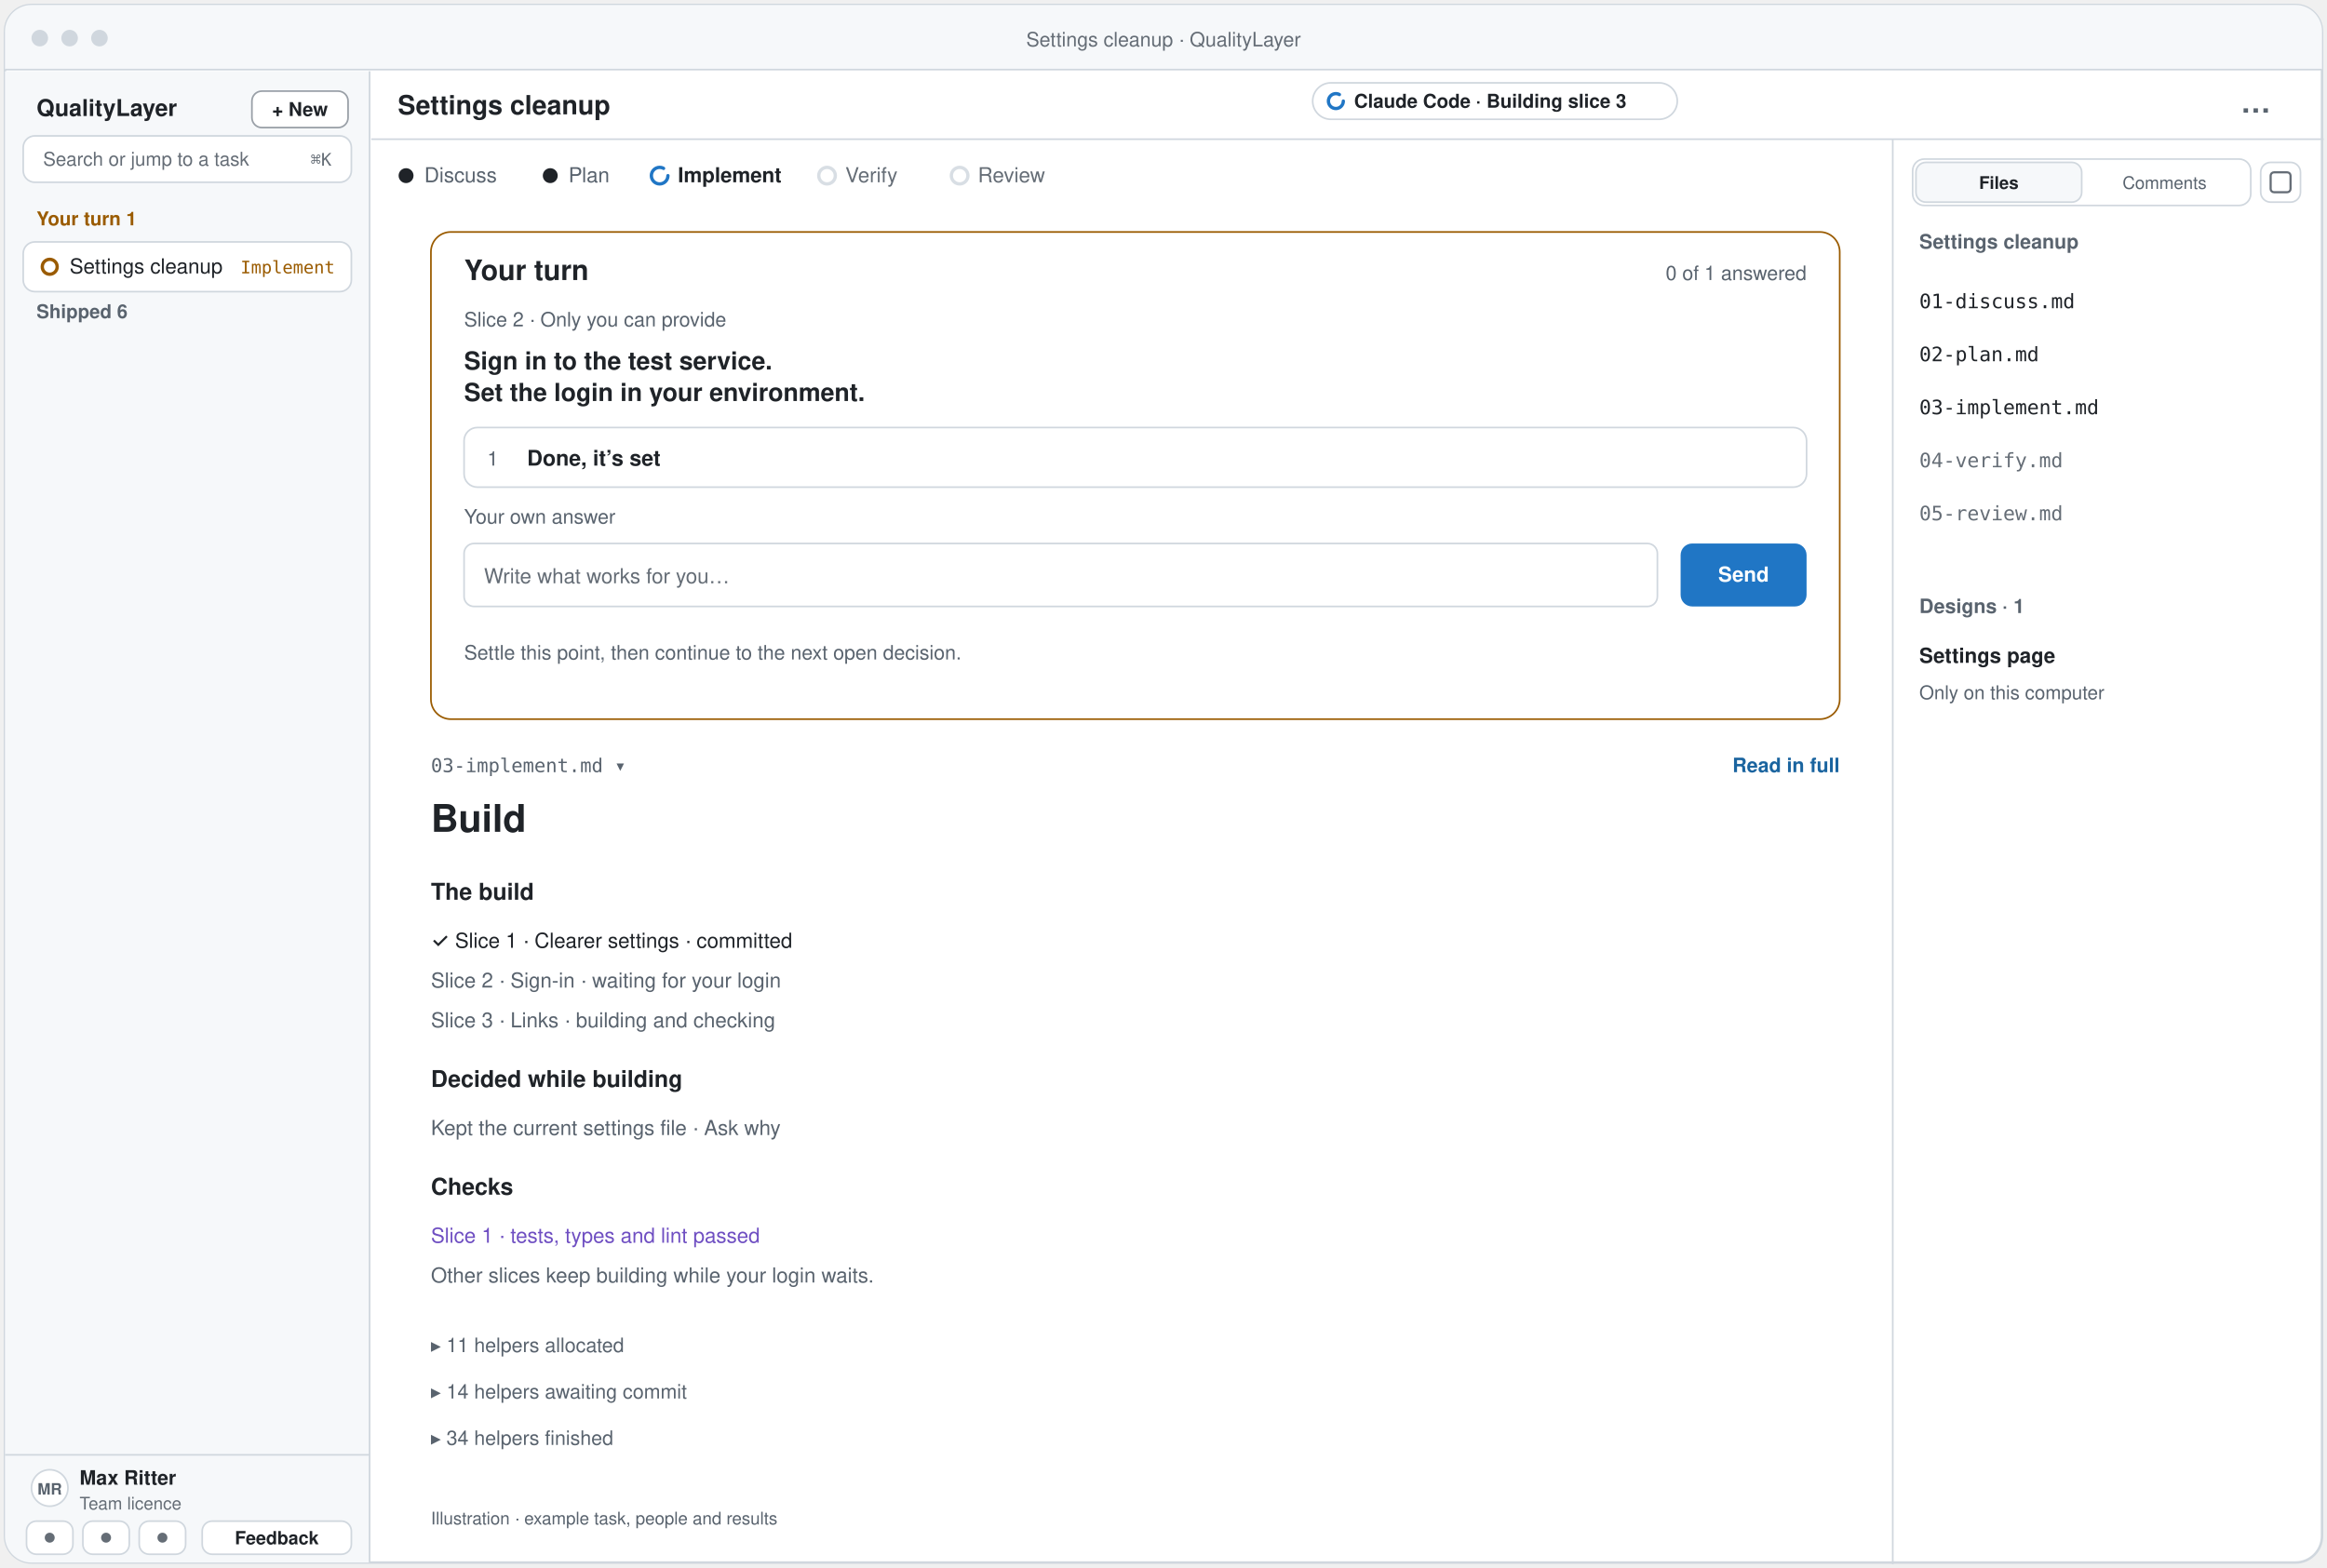
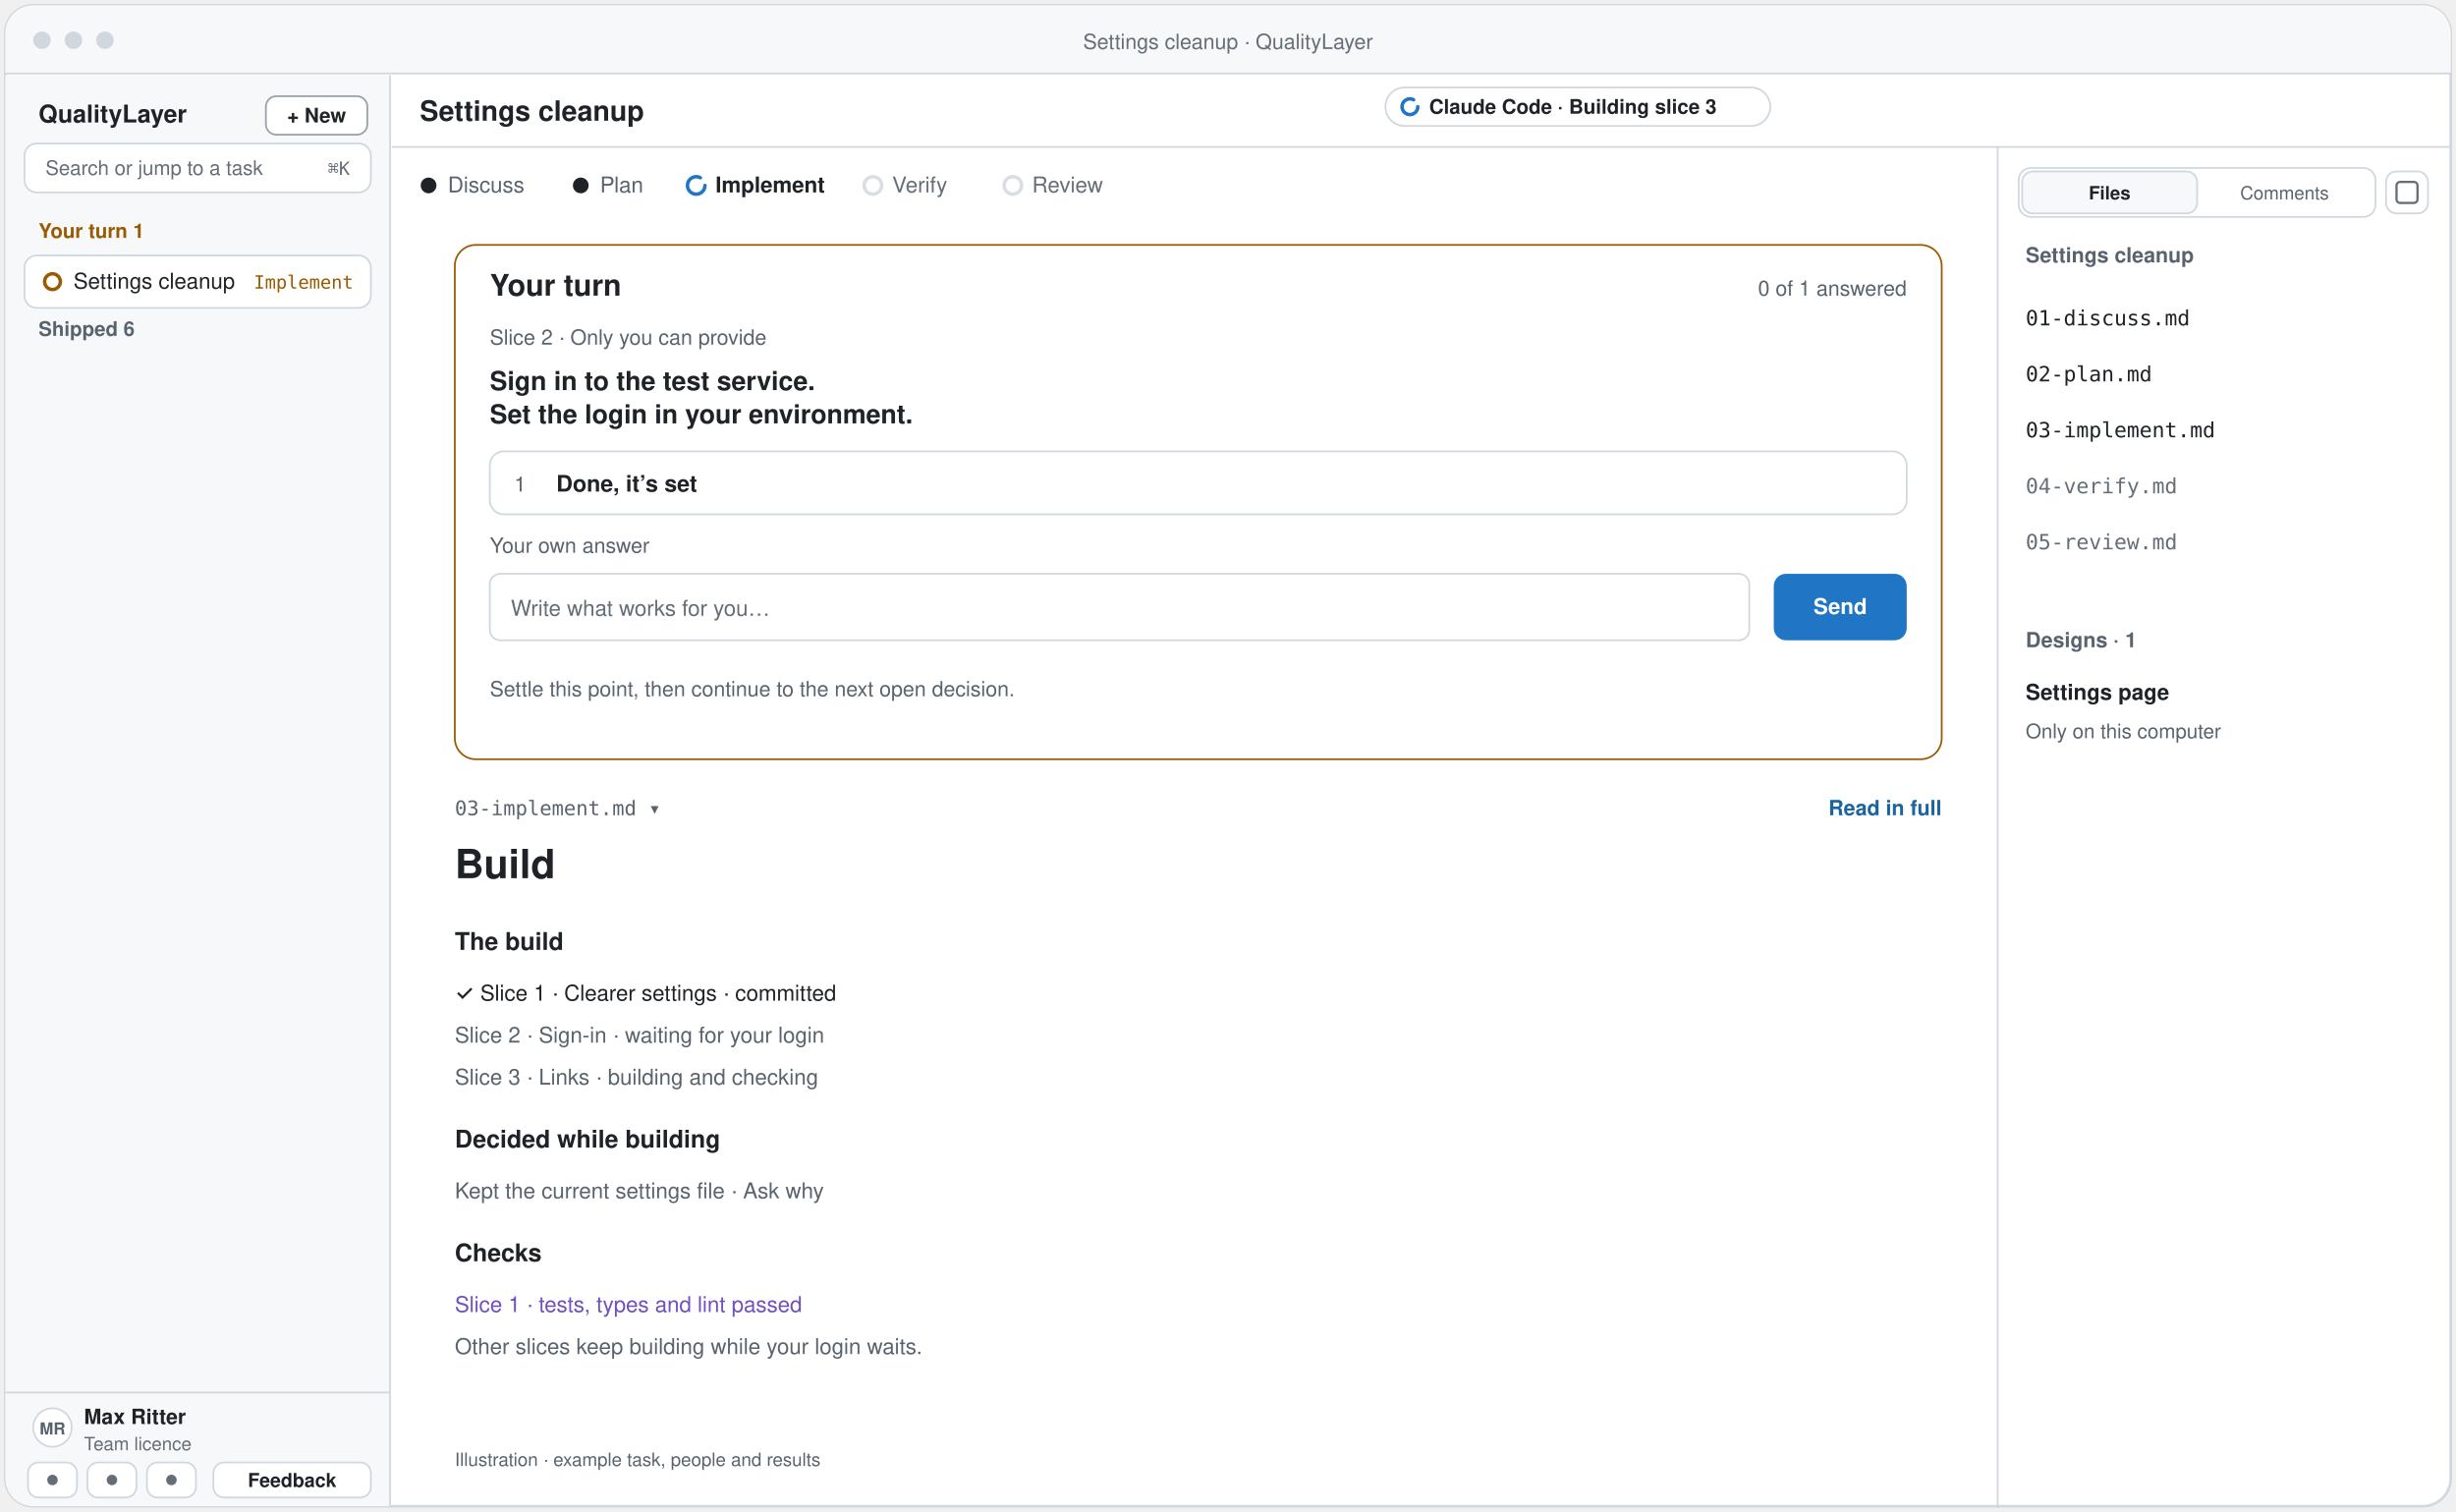
- <svg xmlns="http://www.w3.org/2000/svg" style="background:#ffffff" width="1404" height="946" viewBox="-2 -2 1404 946" role="img" aria-label="Implement: named agent status, one focused Your turn card above the work, visible own words and Send for questions, and Files / Comments with designs within Files">
-   <rect x="1" y="1" width="1398" height="940" rx="16" fill="#ffffff" stroke="#d0d7de" stroke-width="1.5" />
+ <svg xmlns="http://www.w3.org/2000/svg" style="background:#ffffff" width="1404" height="864" viewBox="-2 -2 1404 864" role="img" aria-label="Implement: named agent status, one focused Your turn card above the work, visible own words and Send for questions, and Files / Comments with designs within Files">
+   <rect x="1" y="1" width="1398" height="858" rx="16" fill="#ffffff" stroke="#d0d7de" stroke-width="1.5" />
  <path d="M1 17 a16 16 0 0 1 16 -16 H1383 a16 16 0 0 1 16 16 V40 H1 Z" fill="#f6f8fa" />
  <line x1="1" y1="40" x2="1399" y2="40" stroke="#d0d7de" />
  <circle cx="22" cy="21" r="5" fill="#d0d7de" />
  <circle cx="40" cy="21" r="5" fill="#d0d7de" />
  <circle cx="58" cy="21" r="5" fill="#d0d7de" />
  <text x="700.0" y="26" font-family="-apple-system, BlinkMacSystemFont, 'Segoe UI', 'Helvetica Neue', Helvetica, Arial, sans-serif" font-size="12" font-weight="500" fill="#656d76" text-anchor="middle">Settings cleanup · QualityLayer</text>
-   <path d="M1 41 H221 V941 H17 a16 16 0 0 1 -16 -16 Z" fill="#f6f8fa" />
-   <line x1="221" y1="41" x2="221" y2="941" stroke="#d0d7de" />
+   <path d="M1 41 H221 V859 H17 a16 16 0 0 1 -16 -16 Z" fill="#f6f8fa" />
+   <line x1="221" y1="41" x2="221" y2="859" stroke="#d0d7de" />
  <text x="20" y="68" font-family="-apple-system, BlinkMacSystemFont, 'Segoe UI', 'Helvetica Neue', Helvetica, Arial, sans-serif" font-size="14" font-weight="700" fill="#1f2328" text-anchor="start">QualityLayer</text>
  <rect x="150" y="53" width="58" height="22" rx="6" fill="#ffffff" stroke="#59636e" stroke-opacity="0.6" />
  <text x="179" y="68" font-family="-apple-system, BlinkMacSystemFont, 'Segoe UI', 'Helvetica Neue', Helvetica, Arial, sans-serif" font-size="11.5" font-weight="600" fill="#1f2328" text-anchor="middle">+ New</text>
  <rect x="12" y="80" width="198" height="28" rx="7" fill="#ffffff" stroke="#d0d7de" />
  <text x="24" y="98" font-family="-apple-system, BlinkMacSystemFont, 'Segoe UI', 'Helvetica Neue', Helvetica, Arial, sans-serif" font-size="11.5" font-weight="400" fill="#656d76" text-anchor="start">Search or jump to a task</text>
  <text x="198" y="98" font-family="ui-monospace, SFMono-Regular, Menlo, Consolas, monospace" font-size="10.5" font-weight="500" fill="#656d76" text-anchor="end">⌘K</text>
  <text x="20" y="134" font-family="-apple-system, BlinkMacSystemFont, 'Segoe UI', 'Helvetica Neue', Helvetica, Arial, sans-serif" font-size="11.5" font-weight="650" fill="#9a5b00" text-anchor="start">Your turn  1</text>
  <rect x="12" y="144" width="198" height="30" rx="7" fill="#ffffff" stroke="#d0d7de" />
  <circle cx="28" cy="159" r="4.5" fill="none" stroke="#9a5b00" stroke-width="2" />
  <text x="40" y="163" font-family="-apple-system, BlinkMacSystemFont, 'Segoe UI', 'Helvetica Neue', Helvetica, Arial, sans-serif" font-size="12.5" font-weight="500" fill="#1f2328" text-anchor="start">Settings cleanup</text>
  <text x="200" y="163" font-family="ui-monospace, SFMono-Regular, Menlo, Consolas, monospace" font-size="10.5" font-weight="500" fill="#9a5b00" text-anchor="end">Implement</text>
  <text x="20" y="190" font-family="-apple-system, BlinkMacSystemFont, 'Segoe UI', 'Helvetica Neue', Helvetica, Arial, sans-serif" font-size="11.5" font-weight="650" fill="#59636e" text-anchor="start">Shipped  6</text>
-   <line x1="1" y1="876" x2="221" y2="876" stroke="#d0d7de" />
-   <circle cx="28" cy="896" r="11" fill="#ffffff" stroke="#d0d7de" />
-   <text x="28" y="900" font-family="-apple-system, BlinkMacSystemFont, 'Segoe UI', 'Helvetica Neue', Helvetica, Arial, sans-serif" font-size="9.5" font-weight="650" fill="#59636e" text-anchor="middle">MR</text>
-   <text x="46" y="894" font-family="-apple-system, BlinkMacSystemFont, 'Segoe UI', 'Helvetica Neue', Helvetica, Arial, sans-serif" font-size="12" font-weight="600" fill="#1f2328" text-anchor="start">Max Ritter</text>
-   <text x="46" y="909" font-family="-apple-system, BlinkMacSystemFont, 'Segoe UI', 'Helvetica Neue', Helvetica, Arial, sans-serif" font-size="10.5" font-weight="400" fill="#656d76" text-anchor="start">Team licence</text>
-   <rect x="14" y="916" width="28" height="20" rx="6" fill="#ffffff" stroke="#d0d7de" />
-   <circle cx="28" cy="926" r="3" fill="#656d76" />
-   <rect x="48" y="916" width="28" height="20" rx="6" fill="#ffffff" stroke="#d0d7de" />
-   <circle cx="62" cy="926" r="3" fill="#656d76" />
-   <rect x="82" y="916" width="28" height="20" rx="6" fill="#ffffff" stroke="#d0d7de" />
-   <circle cx="96" cy="926" r="3" fill="#656d76" />
-   <rect x="120" y="916" width="90" height="20" rx="6" fill="#ffffff" stroke="#d0d7de" />
-   <text x="165" y="930" font-family="-apple-system, BlinkMacSystemFont, 'Segoe UI', 'Helvetica Neue', Helvetica, Arial, sans-serif" font-size="11" font-weight="600" fill="#1f2328" text-anchor="middle">Feedback</text>
+   <line x1="1" y1="794" x2="221" y2="794" stroke="#d0d7de" />
+   <circle cx="28" cy="814" r="11" fill="#ffffff" stroke="#d0d7de" />
+   <text x="28" y="818" font-family="-apple-system, BlinkMacSystemFont, 'Segoe UI', 'Helvetica Neue', Helvetica, Arial, sans-serif" font-size="9.5" font-weight="650" fill="#59636e" text-anchor="middle">MR</text>
+   <text x="46" y="812" font-family="-apple-system, BlinkMacSystemFont, 'Segoe UI', 'Helvetica Neue', Helvetica, Arial, sans-serif" font-size="12" font-weight="600" fill="#1f2328" text-anchor="start">Max Ritter</text>
+   <text x="46" y="827" font-family="-apple-system, BlinkMacSystemFont, 'Segoe UI', 'Helvetica Neue', Helvetica, Arial, sans-serif" font-size="10.5" font-weight="400" fill="#656d76" text-anchor="start">Team licence</text>
+   <rect x="14" y="834" width="28" height="20" rx="6" fill="#ffffff" stroke="#d0d7de" />
+   <circle cx="28" cy="844" r="3" fill="#656d76" />
+   <rect x="48" y="834" width="28" height="20" rx="6" fill="#ffffff" stroke="#d0d7de" />
+   <circle cx="62" cy="844" r="3" fill="#656d76" />
+   <rect x="82" y="834" width="28" height="20" rx="6" fill="#ffffff" stroke="#d0d7de" />
+   <circle cx="96" cy="844" r="3" fill="#656d76" />
+   <rect x="120" y="834" width="90" height="20" rx="6" fill="#ffffff" stroke="#d0d7de" />
+   <text x="165" y="848" font-family="-apple-system, BlinkMacSystemFont, 'Segoe UI', 'Helvetica Neue', Helvetica, Arial, sans-serif" font-size="11" font-weight="600" fill="#1f2328" text-anchor="middle">Feedback</text>
  <text x="238" y="67" font-family="-apple-system, BlinkMacSystemFont, 'Segoe UI', 'Helvetica Neue', Helvetica, Arial, sans-serif" font-size="16" font-weight="650" fill="#1f2328" text-anchor="start">Settings cleanup</text>
  <circle cx="243" cy="104" r="4.5" fill="#1f2328" />
  <text x="254" y="108" font-family="-apple-system, BlinkMacSystemFont, 'Segoe UI', 'Helvetica Neue', Helvetica, Arial, sans-serif" font-size="12.5" font-weight="400" fill="#59636e">Discuss</text>
  <circle cx="330.0" cy="104" r="4.5" fill="#1f2328" />
  <text x="341.0" y="108" font-family="-apple-system, BlinkMacSystemFont, 'Segoe UI', 'Helvetica Neue', Helvetica, Arial, sans-serif" font-size="12.5" font-weight="400" fill="#59636e">Plan</text>
  <circle cx="396.0" cy="104" r="5" fill="none" stroke="#2076c5" stroke-width="2" stroke-dasharray="26.0 6.0" stroke-linecap="round" />
  <text x="407.0" y="108" font-family="-apple-system, BlinkMacSystemFont, 'Segoe UI', 'Helvetica Neue', Helvetica, Arial, sans-serif" font-size="12.5" font-weight="600" fill="#1f2328">Implement</text>
  <circle cx="497.0" cy="104" r="5" fill="none" stroke="#d8dee4" stroke-width="2" />
  <text x="508.0" y="108" font-family="-apple-system, BlinkMacSystemFont, 'Segoe UI', 'Helvetica Neue', Helvetica, Arial, sans-serif" font-size="12.5" font-weight="400" fill="#656d76">Verify</text>
  <circle cx="577.0" cy="104" r="5" fill="none" stroke="#d8dee4" stroke-width="2" />
  <text x="588.0" y="108" font-family="-apple-system, BlinkMacSystemFont, 'Segoe UI', 'Helvetica Neue', Helvetica, Arial, sans-serif" font-size="12.5" font-weight="400" fill="#656d76">Review</text>
  <rect x="790" y="48" width="220.0" height="22" rx="11" fill="#ffffff" stroke="#d0d7de" />
  <circle cx="804" cy="59" r="4.5" fill="none" stroke="#2076c5" stroke-width="2" stroke-dasharray="23.4 5.4" stroke-linecap="round" />
  <text x="815" y="63" font-family="-apple-system, BlinkMacSystemFont, 'Segoe UI', 'Helvetica Neue', Helvetica, Arial, sans-serif" font-size="11.5" font-weight="600" fill="#1f2328" text-anchor="start">Claude Code · Building slice 3</text>
-   <text x="1368" y="66" font-family="-apple-system, BlinkMacSystemFont, 'Segoe UI', 'Helvetica Neue', Helvetica, Arial, sans-serif" font-size="18" font-weight="650" fill="#59636e" text-anchor="end">…</text>
  <line x1="222" y1="82" x2="1400" y2="82" stroke="#d0d7de" />
  <rect x="258" y="138" width="850" height="294" rx="12" fill="#ffffff" stroke="#9a5b00" stroke-width="1" />
  <text x="278" y="167" font-family="-apple-system, BlinkMacSystemFont, 'Segoe UI', 'Helvetica Neue', Helvetica, Arial, sans-serif" font-size="17" font-weight="650" fill="#1f2328" text-anchor="start">Your turn</text>
  <text x="1088" y="167" font-family="-apple-system, BlinkMacSystemFont, 'Segoe UI', 'Helvetica Neue', Helvetica, Arial, sans-serif" font-size="12" font-weight="500" fill="#59636e" text-anchor="end">0 of 1 answered</text>
  <text x="278" y="195" font-family="-apple-system, BlinkMacSystemFont, 'Segoe UI', 'Helvetica Neue', Helvetica, Arial, sans-serif" font-size="12" font-weight="500" fill="#59636e" text-anchor="start">Slice 2 · Only you can provide</text>
  <text x="278" y="221" font-family="-apple-system, BlinkMacSystemFont, 'Segoe UI', 'Helvetica Neue', Helvetica, Arial, sans-serif" font-size="15" font-weight="600" fill="#1f2328" text-anchor="start">Sign in to the test service.</text>
  <text x="278" y="240" font-family="-apple-system, BlinkMacSystemFont, 'Segoe UI', 'Helvetica Neue', Helvetica, Arial, sans-serif" font-size="15" font-weight="600" fill="#1f2328" text-anchor="start">Set the login in your environment.</text>
  <rect data-choice="1" x="278" y="256" width="810" height="36" rx="8" fill="#ffffff" stroke="#d0d7de" />
  <text x="292" y="279" font-family="-apple-system, BlinkMacSystemFont, 'Segoe UI', 'Helvetica Neue', Helvetica, Arial, sans-serif" font-size="12" font-weight="500" fill="#59636e" text-anchor="start">1</text>
  <text x="316" y="279" font-family="-apple-system, BlinkMacSystemFont, 'Segoe UI', 'Helvetica Neue', Helvetica, Arial, sans-serif" font-size="13" font-weight="600" fill="#1f2328" text-anchor="start">Done, it’s set</text>
  <text x="278" y="314" font-family="-apple-system, BlinkMacSystemFont, 'Segoe UI', 'Helvetica Neue', Helvetica, Arial, sans-serif" font-size="12" font-weight="500" fill="#59636e" text-anchor="start">Your own answer</text>
  <rect data-own-words="true" x="278" y="326" width="720" height="38" rx="6" fill="#ffffff" stroke="#d0d7de" />
  <text x="290" y="350" font-family="-apple-system, BlinkMacSystemFont, 'Segoe UI', 'Helvetica Neue', Helvetica, Arial, sans-serif" font-size="12.5" font-weight="400" fill="#656d76" text-anchor="start">Write what works for you…</text>
  <rect x="1012" y="326" width="76" height="38" rx="7" fill="#2076c5" />
  <text x="1050.0" y="349.0" font-family="-apple-system, BlinkMacSystemFont, 'Segoe UI', 'Helvetica Neue', Helvetica, Arial, sans-serif" font-size="12.5" font-weight="650" fill="#ffffff" text-anchor="middle">Send</text>
  <text x="278" y="396" font-family="-apple-system, BlinkMacSystemFont, 'Segoe UI', 'Helvetica Neue', Helvetica, Arial, sans-serif" font-size="12" font-weight="400" fill="#59636e" text-anchor="start">Settle this point, then continue to the next open decision.</text>
  <text x="258" y="464" font-family="ui-monospace, SFMono-Regular, Menlo, Consolas, monospace" font-size="11.5" font-weight="500" fill="#59636e" text-anchor="start">03-implement.md  ▾</text>
  <text x="1108" y="464" font-family="-apple-system, BlinkMacSystemFont, 'Segoe UI', 'Helvetica Neue', Helvetica, Arial, sans-serif" font-size="12" font-weight="600" fill="#1a649f" text-anchor="end">Read in full</text>
  <text x="258" y="500" font-family="-apple-system, BlinkMacSystemFont, 'Segoe UI', 'Helvetica Neue', Helvetica, Arial, sans-serif" font-size="23" font-weight="650" fill="#1f2328" text-anchor="start">Build</text>
  <text x="258" y="541" font-family="-apple-system, BlinkMacSystemFont, 'Segoe UI', 'Helvetica Neue', Helvetica, Arial, sans-serif" font-size="14" font-weight="650" fill="#1f2328" text-anchor="start">The build</text>
  <text x="258" y="570" font-family="-apple-system, BlinkMacSystemFont, 'Segoe UI', 'Helvetica Neue', Helvetica, Arial, sans-serif" font-size="12.5" font-weight="500" fill="#1f2328" text-anchor="start">✓ Slice 1 · Clearer settings · committed</text>
  <text x="258" y="594" font-family="-apple-system, BlinkMacSystemFont, 'Segoe UI', 'Helvetica Neue', Helvetica, Arial, sans-serif" font-size="12.5" font-weight="500" fill="#59636e" text-anchor="start">Slice 2 · Sign-in · waiting for your login</text>
  <text x="258" y="618" font-family="-apple-system, BlinkMacSystemFont, 'Segoe UI', 'Helvetica Neue', Helvetica, Arial, sans-serif" font-size="12.5" font-weight="500" fill="#59636e" text-anchor="start">Slice 3 · Links · building and checking</text>
  <text x="258" y="654" font-family="-apple-system, BlinkMacSystemFont, 'Segoe UI', 'Helvetica Neue', Helvetica, Arial, sans-serif" font-size="14" font-weight="650" fill="#1f2328" text-anchor="start">Decided while building</text>
  <text x="258" y="683" font-family="-apple-system, BlinkMacSystemFont, 'Segoe UI', 'Helvetica Neue', Helvetica, Arial, sans-serif" font-size="12.5" font-weight="500" fill="#59636e" text-anchor="start">Kept the current settings file · Ask why</text>
  <text x="258" y="719" font-family="-apple-system, BlinkMacSystemFont, 'Segoe UI', 'Helvetica Neue', Helvetica, Arial, sans-serif" font-size="14" font-weight="650" fill="#1f2328" text-anchor="start">Checks</text>
  <text x="258" y="748" font-family="-apple-system, BlinkMacSystemFont, 'Segoe UI', 'Helvetica Neue', Helvetica, Arial, sans-serif" font-size="12.5" font-weight="500" fill="#6f4fc2" text-anchor="start">Slice 1 · tests, types and lint passed</text>
  <text x="258" y="772" font-family="-apple-system, BlinkMacSystemFont, 'Segoe UI', 'Helvetica Neue', Helvetica, Arial, sans-serif" font-size="12.5" font-weight="500" fill="#59636e" text-anchor="start">Other slices keep building while your login waits.</text>
-   <text x="258" y="814" font-family="-apple-system, BlinkMacSystemFont, 'Segoe UI', 'Helvetica Neue', Helvetica, Arial, sans-serif" font-size="12" font-weight="400" fill="#59636e" text-anchor="start">▸ 11 helpers allocated</text>
-   <text x="258" y="842" font-family="-apple-system, BlinkMacSystemFont, 'Segoe UI', 'Helvetica Neue', Helvetica, Arial, sans-serif" font-size="12" font-weight="400" fill="#59636e" text-anchor="start">▸ 14 helpers awaiting commit</text>
-   <text x="258" y="870" font-family="-apple-system, BlinkMacSystemFont, 'Segoe UI', 'Helvetica Neue', Helvetica, Arial, sans-serif" font-size="12" font-weight="400" fill="#59636e" text-anchor="start">▸ 34 helpers finished</text>
-   <line x1="1140" y1="82" x2="1140" y2="942" stroke="#d0d7de" />
+   <line x1="1140" y1="82" x2="1140" y2="860" stroke="#d0d7de" />
  <rect x="1152" y="94" width="204" height="28" rx="7" fill="#ffffff" stroke="#d0d7de" />
  <rect x="1154.0" y="96" width="100.0" height="24" rx="6" fill="#f6f8fa" stroke="#d0d7de" />
  <text x="1204.0" y="112" font-family="-apple-system, BlinkMacSystemFont, 'Segoe UI', 'Helvetica Neue', Helvetica, Arial, sans-serif" font-size="10.5" font-weight="600" fill="#1f2328" text-anchor="middle">Files</text>
  <text x="1304.0" y="112" font-family="-apple-system, BlinkMacSystemFont, 'Segoe UI', 'Helvetica Neue', Helvetica, Arial, sans-serif" font-size="10.5" font-weight="500" fill="#59636e" text-anchor="middle">Comments</text>
  <rect x="1362" y="96" width="24" height="24" rx="6" fill="#ffffff" stroke="#d0d7de" />
  <rect x="1368" y="102" width="12" height="12" rx="2" fill="none" stroke="#656d76" stroke-width="1.3" />
  <text x="1156" y="148" font-family="-apple-system, BlinkMacSystemFont, 'Segoe UI', 'Helvetica Neue', Helvetica, Arial, sans-serif" font-size="12" font-weight="600" fill="#59636e" text-anchor="start">Settings cleanup</text>
  <text x="1156" y="184" font-family="ui-monospace, SFMono-Regular, Menlo, Consolas, monospace" font-size="12" font-weight="500" fill="#1f2328" text-anchor="start">01-discuss.md</text>
  <text x="1156" y="216" font-family="ui-monospace, SFMono-Regular, Menlo, Consolas, monospace" font-size="12" font-weight="500" fill="#1f2328" text-anchor="start">02-plan.md</text>
  <text x="1156" y="248" font-family="ui-monospace, SFMono-Regular, Menlo, Consolas, monospace" font-size="12" font-weight="500" fill="#1f2328" text-anchor="start">03-implement.md</text>
  <text x="1156" y="280" font-family="ui-monospace, SFMono-Regular, Menlo, Consolas, monospace" font-size="12" font-weight="500" fill="#656d76" text-anchor="start">04-verify.md</text>
  <text x="1156" y="312" font-family="ui-monospace, SFMono-Regular, Menlo, Consolas, monospace" font-size="12" font-weight="500" fill="#656d76" text-anchor="start">05-review.md</text>
  <text x="1156" y="368" font-family="-apple-system, BlinkMacSystemFont, 'Segoe UI', 'Helvetica Neue', Helvetica, Arial, sans-serif" font-size="12" font-weight="600" fill="#59636e" text-anchor="start">Designs · 1</text>
  <text x="1156" y="398" font-family="-apple-system, BlinkMacSystemFont, 'Segoe UI', 'Helvetica Neue', Helvetica, Arial, sans-serif" font-size="12.5" font-weight="600" fill="#1f2328" text-anchor="start">Settings page</text>
  <text x="1156" y="420" font-family="-apple-system, BlinkMacSystemFont, 'Segoe UI', 'Helvetica Neue', Helvetica, Arial, sans-serif" font-size="11.5" font-weight="400" fill="#59636e" text-anchor="start">Only on this computer</text>
-   <text x="258" y="918" font-family="-apple-system, BlinkMacSystemFont, 'Segoe UI', 'Helvetica Neue', Helvetica, Arial, sans-serif" font-size="10.5" font-weight="400" fill="#59636e" text-anchor="start">Illustration · example task, people and results</text>
+   <text x="258" y="836" font-family="-apple-system, BlinkMacSystemFont, 'Segoe UI', 'Helvetica Neue', Helvetica, Arial, sans-serif" font-size="10.5" font-weight="400" fill="#59636e" text-anchor="start">Illustration · example task, people and results</text>
</svg>
